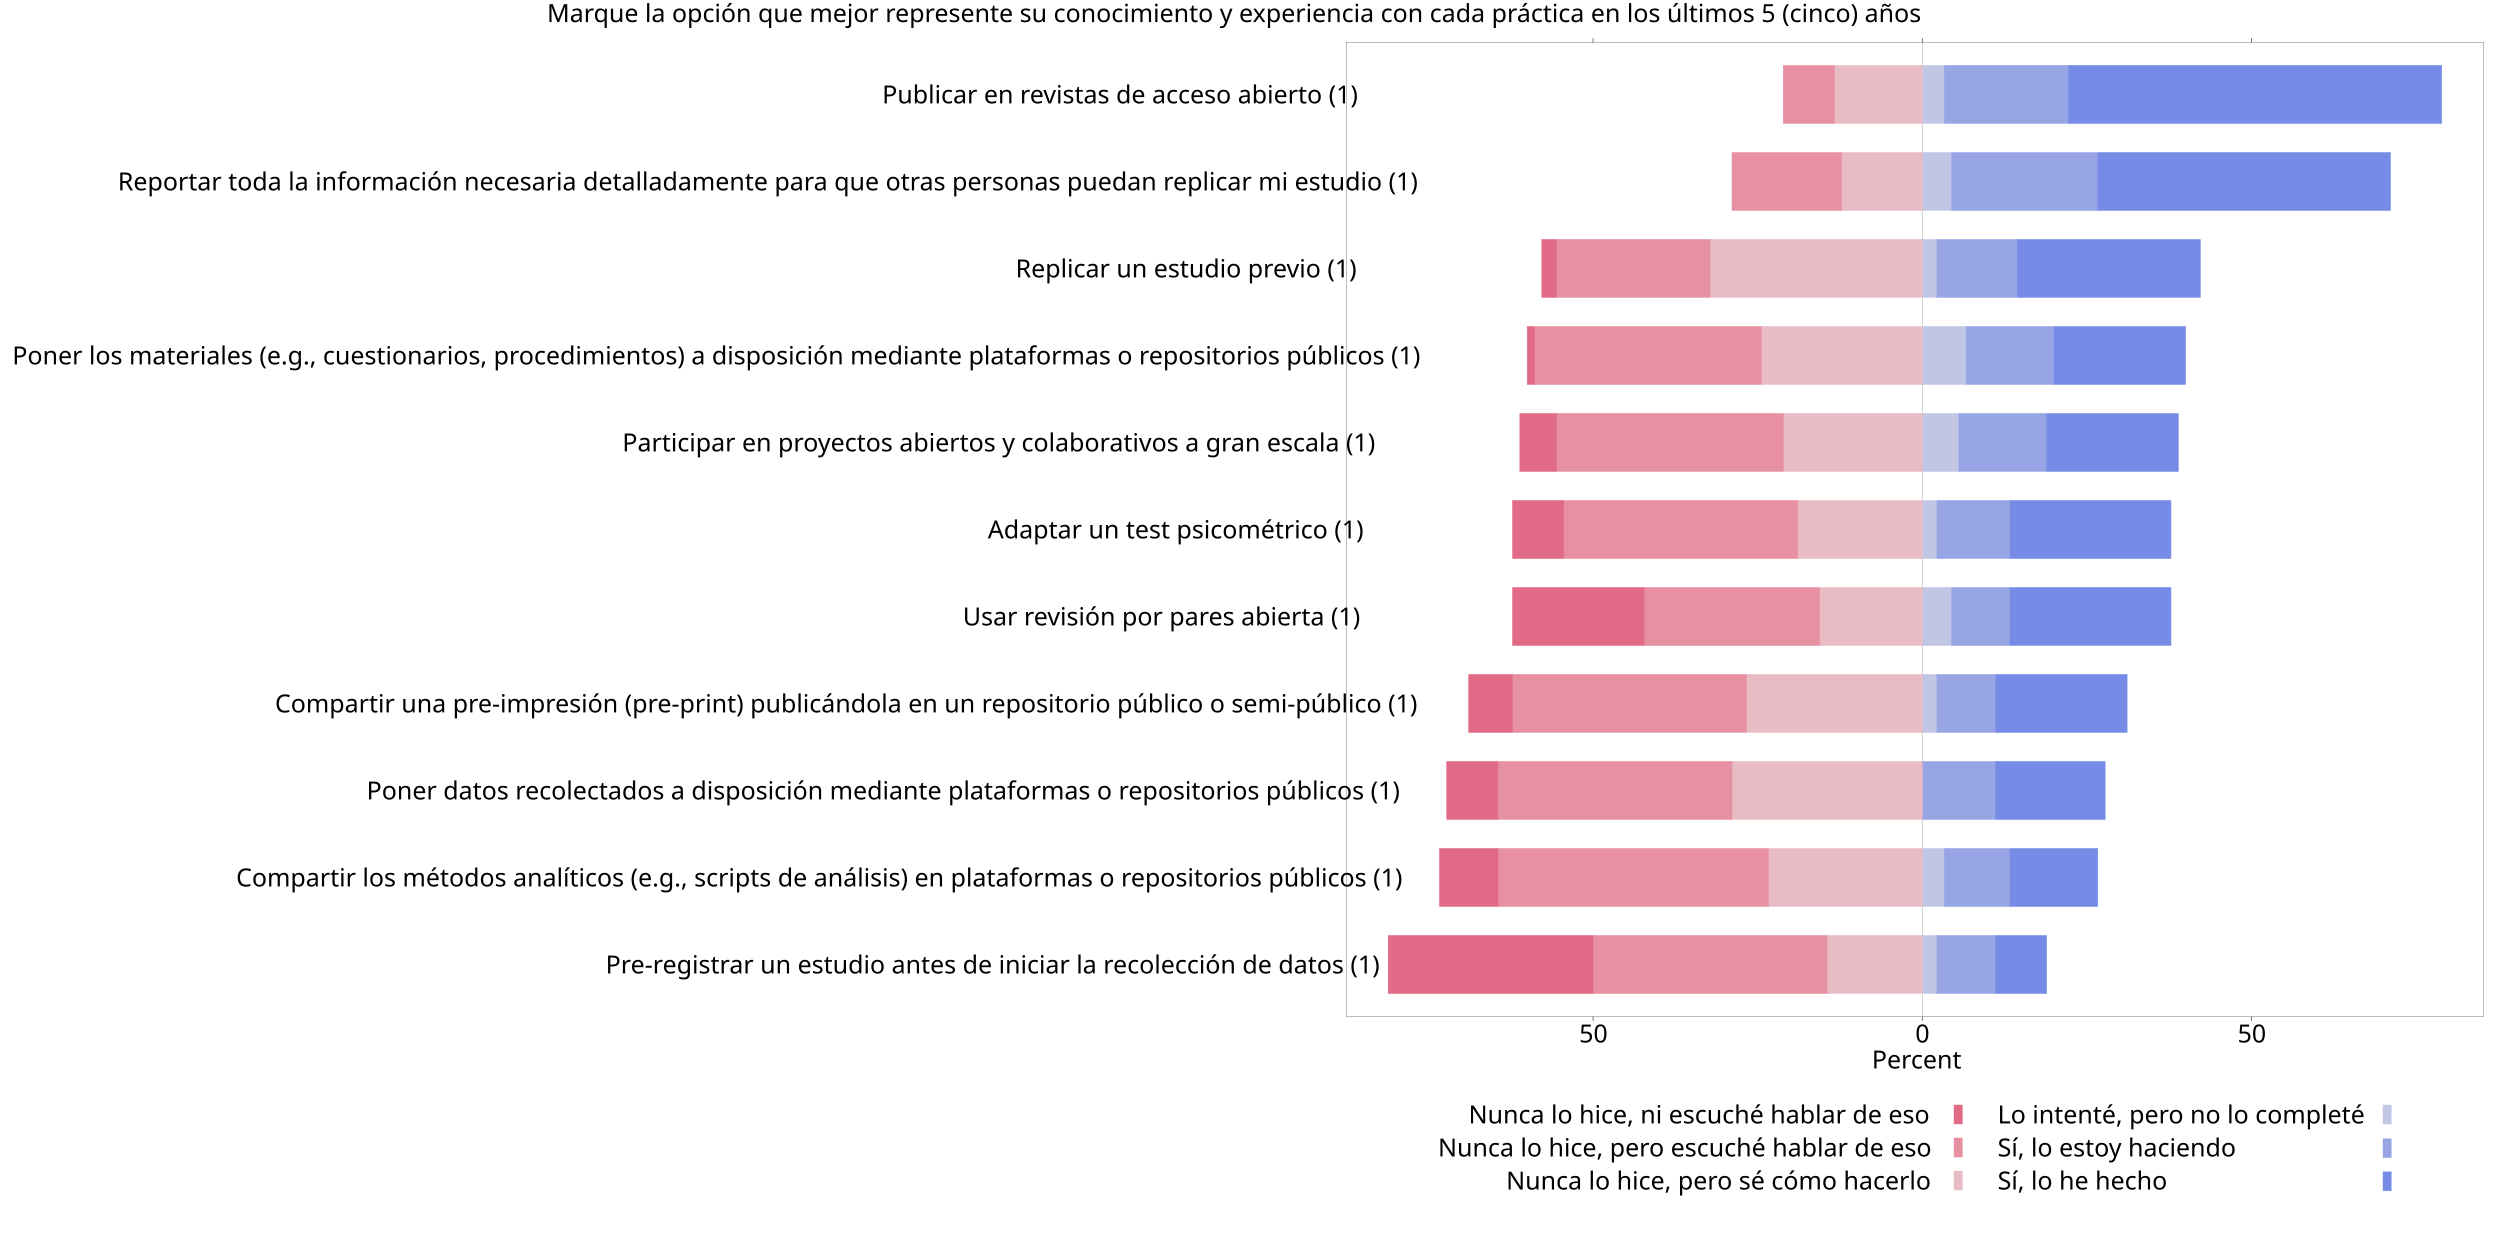
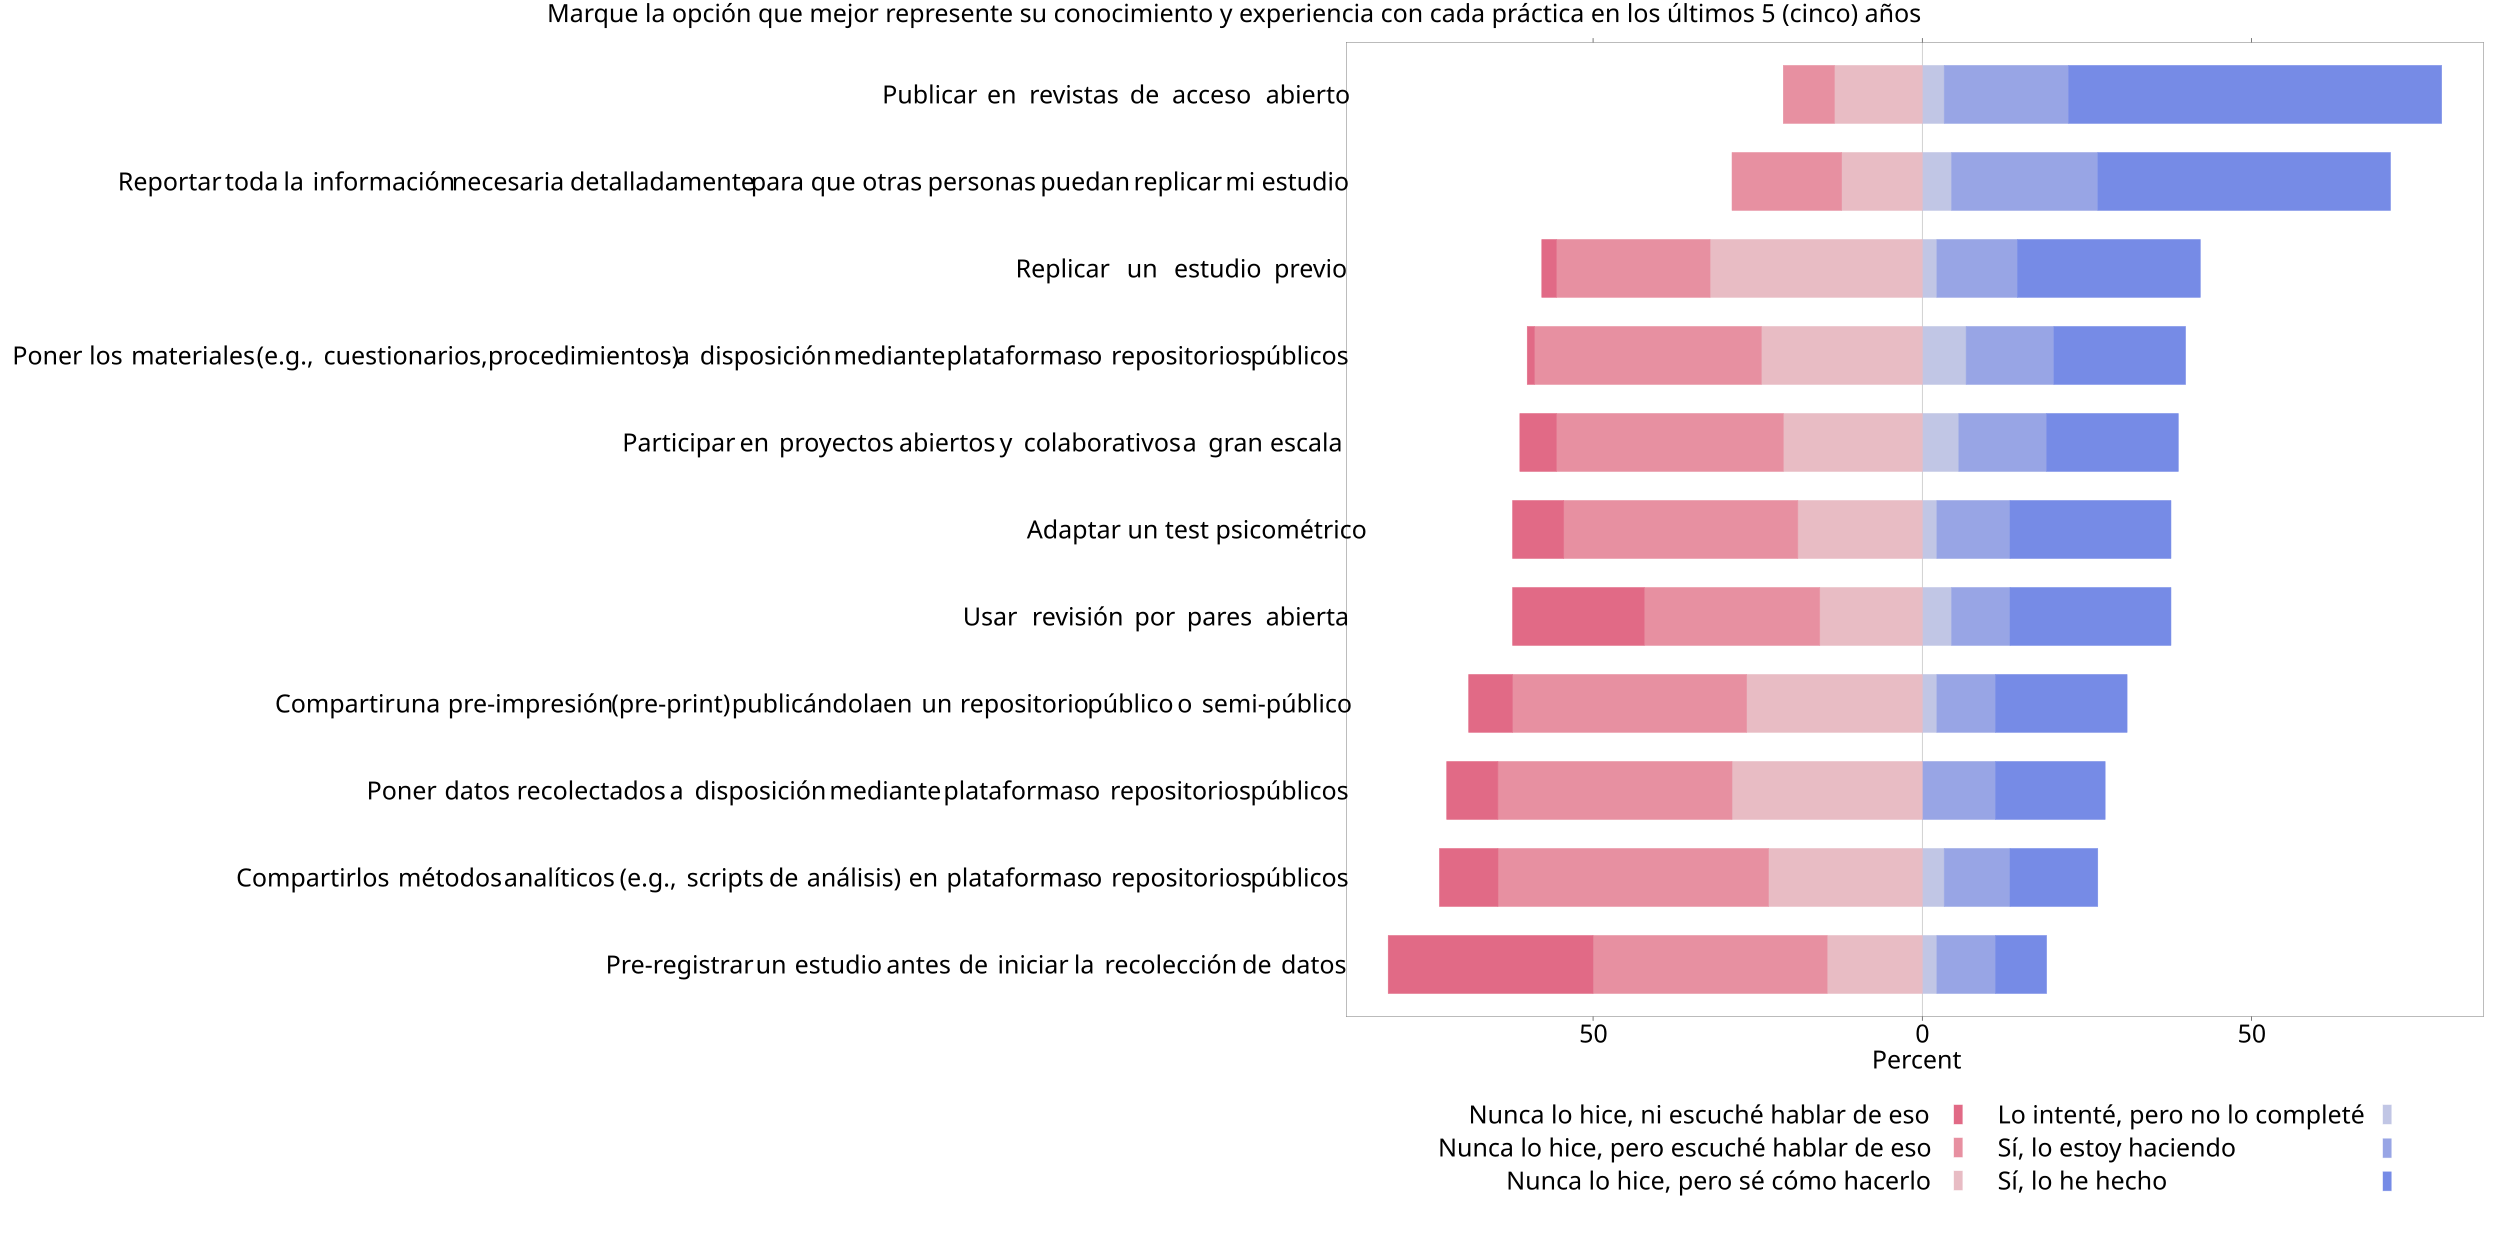
<svg xmlns="http://www.w3.org/2000/svg" xmlns:xlink="http://www.w3.org/1999/xlink" version="1.1" id="Capa_1" x="0px" y="0px" viewBox="0 0 3600 1800" style="enable-background:new 0 0 3600 1800;" xml:space="preserve">
  <style type="text/css">
	.st0{fill:#FFFFFF;}
	.st1{clip-path:url(#SVGID_2_);}
	.st2{fill:none;}
	.st3{font-family:'Arial-BoldMT';}
	.st4{font-size:36px;}
	.st5{font-family:'ArialMT';}
	.st6{clip-path:url(#SVGID_6_);}
	.st7{fill:none;stroke:#000000;stroke-width:0.75;stroke-linecap:round;stroke-linejoin:round;stroke-miterlimit:10;}
- 	.st8{fill:#E16A86;stroke:#FFFFFF;stroke-width:0.75;stroke-linecap:round;stroke-linejoin:round;stroke-miterlimit:10;}
- 	.st9{fill:#E790A1;stroke:#FFFFFF;stroke-width:0.75;stroke-linecap:round;stroke-linejoin:round;stroke-miterlimit:10;}
- 	.st10{fill:#E8BCC4;stroke:#FFFFFF;stroke-width:0.75;stroke-linecap:round;stroke-linejoin:round;stroke-miterlimit:10;}
- 	.st11{fill:#C1C6E5;stroke:#FFFFFF;stroke-width:0.75;stroke-linecap:round;stroke-linejoin:round;stroke-miterlimit:10;}
- 	.st12{fill:#98A5E5;stroke:#FFFFFF;stroke-width:0.75;stroke-linecap:round;stroke-linejoin:round;stroke-miterlimit:10;}
- 	.st13{fill:#768BE6;stroke:#FFFFFF;stroke-width:0.75;stroke-linecap:round;stroke-linejoin:round;stroke-miterlimit:10;}
- 	.st14{clip-path:url(#SVGID_8_);}
- 	.st15{fill:none;stroke:#A6A6A6;stroke-width:0.75;stroke-linecap:round;stroke-linejoin:round;stroke-miterlimit:10;}
- 	.st16{fill:#C1C6E5;stroke:#C1C6E5;stroke-width:0.75;stroke-linecap:round;stroke-linejoin:round;stroke-miterlimit:10;}
- 	.st17{fill:#98A5E5;stroke:#98A5E5;stroke-width:0.75;stroke-linecap:round;stroke-linejoin:round;stroke-miterlimit:10;}
- 	.st18{fill:#768BE6;stroke:#768BE6;stroke-width:0.75;stroke-linecap:round;stroke-linejoin:round;stroke-miterlimit:10;}
- 	.st19{fill:#E8BCC4;stroke:#E8BCC4;stroke-width:0.75;stroke-linecap:round;stroke-linejoin:round;stroke-miterlimit:10;}
- 	.st20{fill:#E790A1;stroke:#E790A1;stroke-width:0.75;stroke-linecap:round;stroke-linejoin:round;stroke-miterlimit:10;}
- 	.st21{fill:#E16A86;stroke:#E16A86;stroke-width:0.75;stroke-linecap:round;stroke-linejoin:round;stroke-miterlimit:10;}
+ 	.st8{enable-background:new    ;}
+ 	.st9{letter-spacing:6;}
+ 	.st10{letter-spacing:4;}
+ 	.st11{letter-spacing:5;}
+ 	.st12{letter-spacing:13;}
+ 	.st13{letter-spacing:18;}
+ 	.st14{letter-spacing:10;}
+ 	.st15{fill:#E16A86;stroke:#FFFFFF;stroke-width:0.75;stroke-linecap:round;stroke-linejoin:round;stroke-miterlimit:10;}
+ 	.st16{fill:#E790A1;stroke:#FFFFFF;stroke-width:0.75;stroke-linecap:round;stroke-linejoin:round;stroke-miterlimit:10;}
+ 	.st17{fill:#E8BCC4;stroke:#FFFFFF;stroke-width:0.75;stroke-linecap:round;stroke-linejoin:round;stroke-miterlimit:10;}
+ 	.st18{fill:#C1C6E5;stroke:#FFFFFF;stroke-width:0.75;stroke-linecap:round;stroke-linejoin:round;stroke-miterlimit:10;}
+ 	.st19{fill:#98A5E5;stroke:#FFFFFF;stroke-width:0.75;stroke-linecap:round;stroke-linejoin:round;stroke-miterlimit:10;}
+ 	.st20{fill:#768BE6;stroke:#FFFFFF;stroke-width:0.75;stroke-linecap:round;stroke-linejoin:round;stroke-miterlimit:10;}
+ 	.st21{clip-path:url(#SVGID_8_);}
+ 	.st22{fill:none;stroke:#A6A6A6;stroke-width:0.75;stroke-linecap:round;stroke-linejoin:round;stroke-miterlimit:10;}
+ 	.st23{fill:#C1C6E5;stroke:#C1C6E5;stroke-width:0.75;stroke-linecap:round;stroke-linejoin:round;stroke-miterlimit:10;}
+ 	.st24{fill:#98A5E5;stroke:#98A5E5;stroke-width:0.75;stroke-linecap:round;stroke-linejoin:round;stroke-miterlimit:10;}
+ 	.st25{fill:#768BE6;stroke:#768BE6;stroke-width:0.75;stroke-linecap:round;stroke-linejoin:round;stroke-miterlimit:10;}
+ 	.st26{fill:#E8BCC4;stroke:#E8BCC4;stroke-width:0.75;stroke-linecap:round;stroke-linejoin:round;stroke-miterlimit:10;}
+ 	.st27{fill:#E790A1;stroke:#E790A1;stroke-width:0.75;stroke-linecap:round;stroke-linejoin:round;stroke-miterlimit:10;}
+ 	.st28{fill:#E16A86;stroke:#E16A86;stroke-width:0.75;stroke-linecap:round;stroke-linejoin:round;stroke-miterlimit:10;}
	
- 		.st22{clip-path:url(#SVGID_8_);fill:none;stroke:#000000;stroke-width:0.75;stroke-linecap:round;stroke-linejoin:round;stroke-miterlimit:10;}
- 	.st23{clip-path:url(#SVGID_8_);fill:none;}
+ 		.st29{clip-path:url(#SVGID_8_);fill:none;stroke:#000000;stroke-width:0.75;stroke-linecap:round;stroke-linejoin:round;stroke-miterlimit:10;}
+ 	.st30{clip-path:url(#SVGID_8_);fill:none;}
</style>
  <rect class="st0" width="3600" height="1800" />
  <g>
    <defs>
      <rect id="SVGID_1_" width="3600" height="1800" />
    </defs>
    <clipPath id="SVGID_2_">
      <use xlink:href="#SVGID_1_" style="overflow:visible;" />
    </clipPath>
    <g class="st1">
      <rect class="st2" width="3600" height="1800" />
      <rect x="787.7" y="0.9" class="st2" width="2024.6" height="44.4" />
      <text transform="matrix(1 0 0 1 787.7109 31.7798)" class="st3 st4">Marque la opción que mejor represente su conocimiento y experiencia con cada práctica en los últimos 5 (cinco) años</text>
      <rect x="2695.5" y="1507.7" class="st2" width="124.1" height="42.6" />
      <text transform="matrix(1 0 0 1 2695.467 1538.61)" class="st5 st4">Percent</text>
    </g>
  </g>
  <g>
    <defs>
      <rect id="SVGID_3_" x="1938.3" y="60.8" width="1638.3" height="1403.3" />
    </defs>
    <clipPath id="SVGID_4_">
      <use xlink:href="#SVGID_3_" style="overflow:visible;" />
    </clipPath>
  </g>
  <g>
    <defs>
      <rect id="SVGID_5_" width="3600" height="1800" />
    </defs>
    <clipPath id="SVGID_6_">
      <use xlink:href="#SVGID_5_" style="overflow:visible;" />
    </clipPath>
    <g class="st6">
      <line class="st7" x1="2294" y1="60.8" x2="2294" y2="55.1" />
      <line class="st7" x1="2768" y1="60.8" x2="2768" y2="55.1" />
      <line class="st7" x1="3242.1" y1="60.8" x2="3242.1" y2="55.1" />
      <rect x="872.1" y="1370.9" class="st2" width="1060.6" height="42.6" />
-       <text transform="matrix(1 0 0 1 872.1289 1401.76)" class="st5 st4">Pre-registrar un estudio antes de iniciar la recolección de datos (1)</text>
+       <text transform="matrix(1 0 0 1 872.1289 1401.76)" class="st8">
+         <tspan x="0" y="0" class="st5 st4">Pre-registrar</tspan>
+         <tspan x="200" y="0" class="st5 st4 st9"> </tspan>
+         <tspan x="216" y="0" class="st5 st4">un</tspan>
+         <tspan x="256.1" y="0" class="st5 st4 st9"> </tspan>
+         <tspan x="272.1" y="0" class="st5 st4">estudio</tspan>
+         <tspan x="388.2" y="0" class="st5 st4 st9"> </tspan>
+         <tspan x="404.2" y="0" class="st5 st4">antes</tspan>
+         <tspan x="492.3" y="0" class="st5 st4 st9"> </tspan>
+         <tspan x="508.3" y="0" class="st5 st4">de</tspan>
+         <tspan x="548.3" y="0" class="st5 st4 st9"> </tspan>
+         <tspan x="564.3" y="0" class="st5 st4">iniciar</tspan>
+         <tspan x="658.3" y="0" class="st5 st4 st9"> </tspan>
+         <tspan x="674.3" y="0" class="st5 st4">la</tspan>
+         <tspan x="702.4" y="0" class="st5 st4 st9"> </tspan>
+         <tspan x="718.4" y="0" class="st5 st4">recolección</tspan>
+         <tspan x="900.5" y="0" class="st5 st4 st9"> </tspan>
+         <tspan x="916.5" y="0" class="st5 st4">de</tspan>
+         <tspan x="956.5" y="0" class="st5 st4 st9"> </tspan>
+         <tspan x="972.5" y="0" class="st5 st4">datos </tspan>
+       </text>
      <rect x="340" y="1245.6" class="st2" width="1592.7" height="42.6" />
-       <text transform="matrix(1 0 0 1 339.9863 1276.47)" class="st5 st4">Compartir los métodos analíticos (e.g., scripts de análisis) en plataformas o repositorios públicos (1)</text>
+       <text transform="matrix(1 0 0 1 339.9863 1276.47)" class="st8">
+         <tspan x="0" y="0" class="st5 st4">Compartir</tspan>
+         <tspan x="158" y="0" class="st5 st4 st10"> </tspan>
+         <tspan x="172.5" y="0" class="st5 st4">los</tspan>
+         <tspan x="218.6" y="0" class="st5 st4 st10"> </tspan>
+         <tspan x="233.1" y="0" class="st5 st4">métodos</tspan>
+         <tspan x="371.1" y="0" class="st5 st4 st10"> </tspan>
+         <tspan x="385.6" y="0" class="st5 st4">analíticos</tspan>
+         <tspan x="537.7" y="0" class="st5 st4 st10"> </tspan>
+         <tspan x="552.2" y="0" class="st5 st4">(e.g.,</tspan>
+         <tspan x="634.3" y="0" class="st5 st4 st10"> </tspan>
+         <tspan x="648.8" y="0" class="st5 st4">scripts</tspan>
+         <tspan x="752.8" y="0" class="st5 st4 st10"> </tspan>
+         <tspan x="767.3" y="0" class="st5 st4">de</tspan>
+         <tspan x="807.3" y="0" class="st5 st4 st10"> </tspan>
+         <tspan x="821.8" y="0" class="st5 st4">análisis)</tspan>
+         <tspan x="953.9" y="0" class="st5 st4 st10"> </tspan>
+         <tspan x="968.4" y="0" class="st5 st4">en</tspan>
+         <tspan x="1008.4" y="0" class="st5 st4 st10"> </tspan>
+         <tspan x="1022.9" y="0" class="st5 st4">plataformas</tspan>
+         <tspan x="1211" y="0" class="st5 st4 st10"> </tspan>
+         <tspan x="1225.5" y="0" class="st5 st4">o</tspan>
+         <tspan x="1245.6" y="0" class="st5 st4 st10"> </tspan>
+         <tspan x="1260.1" y="0" class="st5 st4">repositorios</tspan>
+         <tspan x="1446.1" y="0" class="st5 st4 st10"> </tspan>
+         <tspan x="1460.6" y="0" class="st5 st4">públicos</tspan>
+       </text>
      <rect x="527.9" y="1120.3" class="st2" width="1404.8" height="42.6" />
-       <text transform="matrix(1 0 0 1 527.9141 1151.18)" class="st5 st4">Poner datos recolectados a disposición mediante plataformas o repositorios públicos (1)</text>
+       <text transform="matrix(1 0 0 1 527.9141 1151.18)" class="st8">
+         <tspan x="0" y="0" class="st5 st4">Poner</tspan>
+         <tspan x="96.1" y="0" class="st5 st4 st9"> </tspan>
+         <tspan x="112.1" y="0" class="st5 st4">datos</tspan>
+         <tspan x="200.1" y="0" class="st5 st4 st9"> </tspan>
+         <tspan x="216.1" y="0" class="st5 st4">recolectados</tspan>
+         <tspan x="420.3" y="0" class="st5 st4 st9"> </tspan>
+         <tspan x="436.3" y="0" class="st5 st4">a</tspan>
+         <tspan x="456.3" y="0" class="st5 st4 st9"> </tspan>
+         <tspan x="472.3" y="0" class="st5 st4">disposición</tspan>
+         <tspan x="650.4" y="0" class="st5 st4 st9"> </tspan>
+         <tspan x="666.4" y="0" class="st5 st4">mediante</tspan>
+         <tspan x="814.5" y="0" class="st5 st4 st9"> </tspan>
+         <tspan x="830.5" y="0" class="st5 st4">plataformas</tspan>
+         <tspan x="1018.6" y="0" class="st5 st4 st9"> </tspan>
+         <tspan x="1034.6" y="0" class="st5 st4">o</tspan>
+         <tspan x="1054.6" y="0" class="st5 st4 st9"> </tspan>
+         <tspan x="1070.6" y="0" class="st5 st4">repositorios</tspan>
+         <tspan x="1256.7" y="0" class="st5 st4 st9"> </tspan>
+         <tspan x="1272.7" y="0" class="st5 st4">públicos</tspan>
+       </text>
      <rect x="395.9" y="995" class="st2" width="1536.8" height="42.6" />
-       <text transform="matrix(1 0 0 1 395.9375 1025.89)" class="st5 st4">Compartir una pre-impresión (pre-print) publicándola en un repositorio público o semi-público (1)</text>
+       <text transform="matrix(1 0 0 1 395.9375 1025.89)" class="st8">
+         <tspan x="0" y="0" class="st5 st4">Compartir</tspan>
+         <tspan x="158" y="0" class="st5 st4 st11"> </tspan>
+         <tspan x="173.4" y="0" class="st5 st4">una</tspan>
+         <tspan x="233.5" y="0" class="st5 st4 st11"> </tspan>
+         <tspan x="248.9" y="0" class="st5 st4">pre-impresión</tspan>
+         <tspan x="469" y="0" class="st5 st4 st11"> </tspan>
+         <tspan x="484.4" y="0" class="st5 st4">(pre-print)</tspan>
+         <tspan x="642.4" y="0" class="st5 st4 st11"> </tspan>
+         <tspan x="657.8" y="0" class="st5 st4">publicándola</tspan>
+         <tspan x="860" y="0" class="st5 st4 st11"> </tspan>
+         <tspan x="875.4" y="0" class="st5 st4">en</tspan>
+         <tspan x="915.4" y="0" class="st5 st4 st11"> </tspan>
+         <tspan x="930.9" y="0" class="st5 st4">un</tspan>
+         <tspan x="970.9" y="0" class="st5 st4 st11"> </tspan>
+         <tspan x="986.3" y="0" class="st5 st4">repositorio</tspan>
+         <tspan x="1154.4" y="0" class="st5 st4 st11"> </tspan>
+         <tspan x="1169.8" y="0" class="st5 st4">público</tspan>
+         <tspan x="1283.9" y="0" class="st5 st4 st11"> </tspan>
+         <tspan x="1299.3" y="0" class="st5 st4">o</tspan>
+         <tspan x="1319.3" y="0" class="st5 st4 st11"> </tspan>
+         <tspan x="1334.7" y="0" class="st5 st4">semi-público</tspan>
+       </text>
      <rect x="1386.4" y="869.7" class="st2" width="546.2" height="42.6" />
-       <text transform="matrix(1 0 0 1 1386.447 900.5898)" class="st5 st4">Usar revisión por pares abierta (1)</text>
-       <text transform="matrix(1 0 0 1 1422.447 775.3)" class="st5 st4">Adaptar un test psicométrico (1)</text>
+       <text transform="matrix(1 0 0 1 1386.447 900.5898)" class="st8">
+         <tspan x="0" y="0" class="st5 st4">Usar</tspan>
+         <tspan x="76" y="0" class="st5 st4 st12"> </tspan>
+         <tspan x="99.5" y="0" class="st5 st4">revisión</tspan>
+         <tspan x="223.6" y="0" class="st5 st4 st12"> </tspan>
+         <tspan x="247.1" y="0" class="st5 st4">por</tspan>
+         <tspan x="299.1" y="0" class="st5 st4 st12"> </tspan>
+         <tspan x="322.6" y="0" class="st5 st4">pares</tspan>
+         <tspan x="412.7" y="0" class="st5 st4 st12"> </tspan>
+         <tspan x="436.2" y="0" class="st5 st4">abierta </tspan>
+       </text>
+       <text transform="matrix(1 0 0 1 1422.447 775.3)" class="st5 st4">      Adaptar un test psicométrico</text>
      <rect x="896.2" y="619.1" class="st2" width="1036.6" height="42.6" />
-       <text transform="matrix(1 0 0 1 896.1582 650.0098)" class="st5 st4">Participar en proyectos abiertos y colaborativos a gran escala (1)</text>
+       <text transform="matrix(1 0 0 1 896.1582 650.0098)" class="st8">
+         <tspan x="0" y="0" class="st5 st4">Participar</tspan>
+         <tspan x="152.1" y="0" class="st5 st4 st9"> </tspan>
+         <tspan x="168.8" y="0" class="st5 st4">en</tspan>
+         <tspan x="208.9" y="0" class="st5 st4 st9"> </tspan>
+         <tspan x="225.6" y="0" class="st5 st4">proyectos</tspan>
+         <tspan x="381.7" y="0" class="st5 st4 st9"> </tspan>
+         <tspan x="398.4" y="0" class="st5 st4">abiertos</tspan>
+         <tspan x="526.5" y="0" class="st5 st4 st9"> </tspan>
+         <tspan x="543.3" y="0" class="st5 st4">y</tspan>
+         <tspan x="561.3" y="0" class="st5 st4 st9"> </tspan>
+         <tspan x="578" y="0" class="st5 st4">colaborativos</tspan>
+         <tspan x="790.1" y="0" class="st5 st4 st9"> </tspan>
+         <tspan x="806.9" y="0" class="st5 st4">a</tspan>
+         <tspan x="826.9" y="0" class="st5 st4 st9"> </tspan>
+         <tspan x="843.7" y="0" class="st5 st4">gran</tspan>
+         <tspan x="915.7" y="0" class="st5 st4 st9"> </tspan>
+         <tspan x="932.5" y="0" class="st5 st4">escala </tspan>
+       </text>
      <rect x="17.7" y="493.8" class="st2" width="1915" height="42.6" />
-       <text transform="matrix(1 0 0 1 17.7441 524.7197)" class="st5 st4">Poner los materiales (e.g., cuestionarios, procedimientos) a disposición mediante plataformas o repositorios públicos (1)</text>
+       <text transform="matrix(1 0 0 1 17.7441 524.7197)" class="st8">
+         <tspan x="0" y="0" class="st5 st4">Poner</tspan>
+         <tspan x="96.1" y="0" class="st5 st4 st10"> </tspan>
+         <tspan x="110.6" y="0" class="st5 st4">los</tspan>
+         <tspan x="156.6" y="0" class="st5 st4 st10"> </tspan>
+         <tspan x="171.1" y="0" class="st5 st4">materiales</tspan>
+         <tspan x="337.2" y="0" class="st5 st4 st10"> </tspan>
+         <tspan x="351.7" y="0" class="st5 st4">(e.g.,</tspan>
+         <tspan x="433.7" y="0" class="st5 st4 st10"> </tspan>
+         <tspan x="448.2" y="0" class="st5 st4">cuestionarios,</tspan>
+         <tspan x="670.3" y="0" class="st5 st4 st10"> </tspan>
+         <tspan x="684.8" y="0" class="st5 st4">procedimientos)</tspan>
+         <tspan x="941" y="0" class="st5 st4 st10"> </tspan>
+         <tspan x="955.5" y="0" class="st5 st4">a</tspan>
+         <tspan x="975.5" y="0" class="st5 st4 st10"> </tspan>
+         <tspan x="990" y="0" class="st5 st4">disposición</tspan>
+         <tspan x="1168.1" y="0" class="st5 st4 st10"> </tspan>
+         <tspan x="1182.6" y="0" class="st5 st4">mediante</tspan>
+         <tspan x="1330.7" y="0" class="st5 st4 st10"> </tspan>
+         <tspan x="1345.2" y="0" class="st5 st4">plataformas</tspan>
+         <tspan x="1533.3" y="0" class="st5 st4 st10"> </tspan>
+         <tspan x="1547.8" y="0" class="st5 st4">o</tspan>
+         <tspan x="1567.8" y="0" class="st5 st4 st10"> </tspan>
+         <tspan x="1582.3" y="0" class="st5 st4">repositorios</tspan>
+         <tspan x="1768.4" y="0" class="st5 st4 st10"> </tspan>
+         <tspan x="1782.9" y="0" class="st5 st4">públicos</tspan>
+       </text>
      <rect x="1462.4" y="368.5" class="st2" width="470.3" height="42.6" />
-       <text transform="matrix(1 0 0 1 1462.438 399.4302)" class="st5 st4">Replicar un estudio previo (1)</text>
+       <text transform="matrix(1 0 0 1 1462.438 399.4302)" class="st8">
+         <tspan x="0" y="0" class="st5 st4">Replicar</tspan>
+         <tspan x="132" y="0" class="st5 st4 st13"> </tspan>
+         <tspan x="160.1" y="0" class="st5 st4">un</tspan>
+         <tspan x="200.1" y="0" class="st5 st4 st13"> </tspan>
+         <tspan x="228.1" y="0" class="st5 st4">estudio</tspan>
+         <tspan x="344.2" y="0" class="st5 st4 st13"> </tspan>
+         <tspan x="372.2" y="0" class="st5 st4">previo</tspan>
+       </text>
      <rect x="169.7" y="243.2" class="st2" width="1763.1" height="42.6" />
-       <text transform="matrix(1 0 0 1 169.6543 274.1401)" class="st5 st4">Reportar toda la información necesaria detalladamente para que otras personas puedan replicar mi estudio (1)</text>
+       <text transform="matrix(1 0 0 1 169.6543 274.1401)" class="st8">
+         <tspan x="0" y="0" class="st5 st4">Reportar</tspan>
+         <tspan x="140.1" y="0" class="st5 st4 st10"> </tspan>
+         <tspan x="154.2" y="0" class="st5 st4">toda</tspan>
+         <tspan x="224.3" y="0" class="st5 st4 st10"> </tspan>
+         <tspan x="238.5" y="0" class="st5 st4">la</tspan>
+         <tspan x="266.5" y="0" class="st5 st4 st10"> </tspan>
+         <tspan x="280.6" y="0" class="st5 st4">información</tspan>
+         <tspan x="466.7" y="0" class="st5 st4 st10"> </tspan>
+         <tspan x="480.9" y="0" class="st5 st4">necesaria</tspan>
+         <tspan x="637" y="0" class="st5 st4 st10"> </tspan>
+         <tspan x="651.1" y="0" class="st5 st4">detalladamente</tspan>
+         <tspan x="897.3" y="0" class="st5 st4 st10"> </tspan>
+         <tspan x="911.5" y="0" class="st5 st4">para</tspan>
+         <tspan x="983.5" y="0" class="st5 st4 st10"> </tspan>
+         <tspan x="997.7" y="0" class="st5 st4">que</tspan>
+         <tspan x="1057.8" y="0" class="st5 st4 st10"> </tspan>
+         <tspan x="1071.9" y="0" class="st5 st4">otras</tspan>
+         <tspan x="1151.9" y="0" class="st5 st4 st10"> </tspan>
+         <tspan x="1166.1" y="0" class="st5 st4">personas</tspan>
+         <tspan x="1314.2" y="0" class="st5 st4 st10"> </tspan>
+         <tspan x="1328.4" y="0" class="st5 st4">puedan</tspan>
+         <tspan x="1448.5" y="0" class="st5 st4 st10"> </tspan>
+         <tspan x="1462.7" y="0" class="st5 st4">replicar</tspan>
+         <tspan x="1580.7" y="0" class="st5 st4 st10"> </tspan>
+         <tspan x="1594.9" y="0" class="st5 st4">mi</tspan>
+         <tspan x="1632.8" y="0" class="st5 st4 st10"> </tspan>
+         <tspan x="1647" y="0" class="st5 st4">estudio</tspan>
+       </text>
      <rect x="1270.3" y="118" class="st2" width="662.3" height="42.6" />
-       <text transform="matrix(1 0 0 1 1270.344 148.8501)" class="st5 st4">Publicar en revistas de acceso abierto (1)</text>
+       <text transform="matrix(1 0 0 1 1270.344 148.8501)" class="st8">
+         <tspan x="0" y="0" class="st5 st4">Publicar</tspan>
+         <tspan x="130.1" y="0" class="st5 st4 st14"> </tspan>
+         <tspan x="150.9" y="0" class="st5 st4">en</tspan>
+         <tspan x="190.9" y="0" class="st5 st4 st14"> </tspan>
+         <tspan x="211.7" y="0" class="st5 st4">revistas</tspan>
+         <tspan x="335.7" y="0" class="st5 st4 st14"> </tspan>
+         <tspan x="356.6" y="0" class="st5 st4">de</tspan>
+         <tspan x="396.6" y="0" class="st5 st4 st14"> </tspan>
+         <tspan x="417.4" y="0" class="st5 st4">acceso</tspan>
+         <tspan x="531.5" y="0" class="st5 st4 st14"> </tspan>
+         <tspan x="552.3" y="0" class="st5 st4">abierto</tspan>
+       </text>
      <line class="st7" x1="2294" y1="1464.1" x2="2294" y2="1469.7" />
      <line class="st7" x1="2768" y1="1464.1" x2="2768" y2="1469.7" />
      <line class="st7" x1="3242.1" y1="1464.1" x2="3242.1" y2="1469.7" />
      <rect x="2274" y="1470.3" class="st2" width="40" height="42.6" />
      <text transform="matrix(1 0 0 1 2273.959 1501.16)" class="st5 st4">50</text>
      <text transform="matrix(1 0 0 1 2758.019 1501.16)" class="st5 st4">0</text>
      <rect x="3222.1" y="1470.3" class="st2" width="40" height="42.6" />
      <text transform="matrix(1 0 0 1 3222.068 1501.16)" class="st5 st4">50</text>
    </g>
  </g>
  <g>
    <rect x="2114.8" y="1586.8" class="st2" width="638.4" height="42.6" />
    <text transform="matrix(1 0 0 1 2114.78 1617.721)" class="st5 st4">Nunca lo hice, ni escuché hablar de eso</text>
-     <rect x="2813.2" y="1590.5" class="st8" width="13.4" height="28.7" />
+     <rect x="2813.2" y="1590.5" class="st15" width="13.4" height="28.7" />
    <rect x="2070.7" y="1634.4" class="st2" width="682.5" height="42.6" />
    <text transform="matrix(1 0 0 1 2070.74 1665.304)" class="st5 st4">Nunca lo hice, pero escuché hablar de eso</text>
-     <rect x="2813.2" y="1638.1" class="st9" width="13.4" height="28.7" />
+     <rect x="2813.2" y="1638.1" class="st16" width="13.4" height="28.7" />
    <rect x="2168.9" y="1682" class="st2" width="584.3" height="42.6" />
    <text transform="matrix(1 0 0 1 2168.87 1712.887)" class="st5 st4">Nunca lo hice, pero sé cómo hacerlo</text>
-     <rect x="2813.2" y="1685.7" class="st10" width="13.4" height="28.7" />
+     <rect x="2813.2" y="1685.7" class="st17" width="13.4" height="28.7" />
    <rect x="2876.6" y="1586.8" class="st2" width="494.4" height="42.6" />
    <text transform="matrix(1 0 0 1 2876.56 1617.721)" class="st5 st4">Lo intenté, pero no lo completé</text>
-     <rect x="3430.9" y="1590.5" class="st11" width="13.4" height="28.7" />
+     <rect x="3430.9" y="1590.5" class="st18" width="13.4" height="28.7" />
    <rect x="2876.6" y="1634.4" class="st2" width="334.2" height="42.6" />
    <text transform="matrix(1 0 0 1 2876.56 1665.304)" class="st5 st4">Sí, lo estoy haciendo</text>
-     <rect x="3430.9" y="1638.9" class="st12" width="13.4" height="28.7" />
+     <rect x="3430.9" y="1638.9" class="st19" width="13.4" height="28.7" />
    <rect x="2876.6" y="1682" class="st2" width="240.2" height="42.6" />
    <text transform="matrix(1 0 0 1 2876.56 1712.887)" class="st5 st4">Sí, lo he hecho</text>
-     <rect x="3430.9" y="1686.5" class="st13" width="13.4" height="28.7" />
+     <rect x="3430.9" y="1686.5" class="st20" width="13.4" height="28.7" />
  </g>
  <g>
    <defs>
      <rect id="SVGID_7_" x="1938.3" y="60.8" width="1638.3" height="1403.3" />
    </defs>
    <clipPath id="SVGID_8_">
      <use xlink:href="#SVGID_7_" style="overflow:visible;" />
    </clipPath>
-     <g class="st14">
-       <line class="st15" x1="2768" y1="1464.1" x2="2768" y2="60.8" />
-       <rect x="2768" y="1347.1" class="st16" width="21.1" height="83.5" />
-       <rect x="2789.1" y="1347.1" class="st17" width="84.3" height="83.5" />
-       <rect x="2873.4" y="1347.1" class="st18" width="73.7" height="83.5" />
-       <rect x="2631.1" y="1347.1" class="st19" width="136.9" height="83.5" />
-       <rect x="2294" y="1347.1" class="st20" width="337.1" height="83.5" />
-       <rect x="1999" y="1347.1" class="st21" width="295" height="83.5" />
-       <rect x="2768" y="1221.8" class="st16" width="31.6" height="83.5" />
-       <rect x="2799.6" y="1221.8" class="st17" width="94.8" height="83.5" />
-       <rect x="2894.4" y="1221.8" class="st18" width="126.4" height="83.5" />
-       <rect x="2546.8" y="1221.8" class="st19" width="221.2" height="83.5" />
-       <rect x="2157" y="1221.8" class="st20" width="389.8" height="83.5" />
-       <rect x="2072.8" y="1221.8" class="st21" width="84.3" height="83.5" />
-       <rect x="2768" y="1096.5" class="st17" width="105.3" height="83.5" />
-       <rect x="2873.4" y="1096.5" class="st18" width="158" height="83.5" />
-       <rect x="2494.1" y="1096.5" class="st19" width="273.9" height="83.5" />
-       <rect x="2157" y="1096.5" class="st20" width="337.1" height="83.5" />
-       <rect x="2083.3" y="1096.5" class="st21" width="73.7" height="83.5" />
-       <rect x="2768" y="971.2" class="st16" width="21.1" height="83.5" />
-       <rect x="2789.1" y="971.2" class="st17" width="84.3" height="83.5" />
-       <rect x="2873.4" y="971.2" class="st18" width="189.6" height="83.5" />
-       <rect x="2515.2" y="971.2" class="st19" width="252.8" height="83.5" />
-       <rect x="2178.1" y="971.2" class="st20" width="337.1" height="83.5" />
-       <rect x="2114.9" y="971.2" class="st21" width="63.2" height="83.5" />
-       <rect x="2768" y="845.9" class="st16" width="42.1" height="83.5" />
-       <rect x="2810.2" y="845.9" class="st17" width="84.3" height="83.5" />
-       <rect x="2894.4" y="845.9" class="st18" width="231.8" height="83.5" />
-       <rect x="2620.6" y="845.9" class="st19" width="147.5" height="83.5" />
-       <rect x="2367.7" y="845.9" class="st20" width="252.8" height="83.5" />
-       <rect x="2178.1" y="845.9" class="st21" width="189.6" height="83.5" />
-       <rect x="2768" y="720.7" class="st16" width="21.1" height="83.5" />
-       <rect x="2789.1" y="720.7" class="st17" width="105.3" height="83.5" />
-       <rect x="2894.4" y="720.7" class="st18" width="231.8" height="83.5" />
-       <rect x="2588.9" y="720.7" class="st19" width="179.1" height="83.5" />
-       <rect x="2251.8" y="720.7" class="st20" width="337.1" height="83.5" />
-       <rect x="2178.1" y="720.7" class="st21" width="73.7" height="83.5" />
-       <rect x="2768" y="595.4" class="st16" width="52.7" height="83.5" />
-       <rect x="2820.7" y="595.4" class="st17" width="126.4" height="83.5" />
-       <rect x="2947.1" y="595.4" class="st18" width="189.6" height="83.5" />
-       <rect x="2567.9" y="595.4" class="st19" width="200.2" height="83.5" />
-       <rect x="2241.3" y="595.4" class="st20" width="326.6" height="83.5" />
-       <rect x="2188.6" y="595.4" class="st21" width="52.7" height="83.5" />
-       <rect x="2768" y="470.1" class="st16" width="63.2" height="83.5" />
-       <rect x="2831.2" y="470.1" class="st17" width="126.4" height="83.5" />
-       <rect x="2957.6" y="470.1" class="st18" width="189.6" height="83.5" />
-       <rect x="2536.3" y="470.1" class="st19" width="231.8" height="83.5" />
-       <rect x="2209.7" y="470.1" class="st20" width="326.6" height="83.5" />
-       <rect x="2199.2" y="470.1" class="st21" width="10.5" height="83.5" />
-       <rect x="2768" y="344.8" class="st16" width="21.1" height="83.5" />
-       <rect x="2789.1" y="344.8" class="st17" width="115.9" height="83.5" />
-       <rect x="2905" y="344.8" class="st18" width="263.4" height="83.5" />
-       <rect x="2462.5" y="344.8" class="st19" width="305.5" height="83.5" />
-       <rect x="2241.3" y="344.8" class="st20" width="221.2" height="83.5" />
-       <rect x="2220.2" y="344.8" class="st21" width="21.1" height="83.5" />
-       <rect x="2768" y="219.5" class="st16" width="42.1" height="83.5" />
-       <rect x="2810.2" y="219.5" class="st17" width="210.7" height="83.5" />
-       <rect x="3020.9" y="219.5" class="st18" width="421.4" height="83.5" />
-       <rect x="2652.1" y="219.5" class="st19" width="115.9" height="83.5" />
-       <rect x="2494.1" y="219.5" class="st20" width="158" height="83.5" />
-       <rect x="2768" y="94.2" class="st16" width="31.6" height="83.5" />
-       <rect x="2799.6" y="94.2" class="st17" width="179.1" height="83.5" />
-       <rect x="2978.7" y="94.2" class="st18" width="537.3" height="83.5" />
-       <rect x="2641.6" y="94.2" class="st19" width="126.4" height="83.5" />
-       <rect x="2567.9" y="94.2" class="st20" width="73.7" height="83.5" />
+     <g class="st21">
+       <line class="st22" x1="2768" y1="1464.1" x2="2768" y2="60.8" />
+       <rect x="2768" y="1347.1" class="st23" width="21.1" height="83.5" />
+       <rect x="2789.1" y="1347.1" class="st24" width="84.3" height="83.5" />
+       <rect x="2873.4" y="1347.1" class="st25" width="73.7" height="83.5" />
+       <rect x="2631.1" y="1347.1" class="st26" width="136.9" height="83.5" />
+       <rect x="2294" y="1347.1" class="st27" width="337.1" height="83.5" />
+       <rect x="1999" y="1347.1" class="st28" width="295" height="83.5" />
+       <rect x="2768" y="1221.8" class="st23" width="31.6" height="83.5" />
+       <rect x="2799.6" y="1221.8" class="st24" width="94.8" height="83.5" />
+       <rect x="2894.4" y="1221.8" class="st25" width="126.4" height="83.5" />
+       <rect x="2546.8" y="1221.8" class="st26" width="221.2" height="83.5" />
+       <rect x="2157" y="1221.8" class="st27" width="389.8" height="83.5" />
+       <rect x="2072.8" y="1221.8" class="st28" width="84.3" height="83.5" />
+       <rect x="2768" y="1096.5" class="st24" width="105.3" height="83.5" />
+       <rect x="2873.4" y="1096.5" class="st25" width="158" height="83.5" />
+       <rect x="2494.1" y="1096.5" class="st26" width="273.9" height="83.5" />
+       <rect x="2157" y="1096.5" class="st27" width="337.1" height="83.5" />
+       <rect x="2083.3" y="1096.5" class="st28" width="73.7" height="83.5" />
+       <rect x="2768" y="971.2" class="st23" width="21.1" height="83.5" />
+       <rect x="2789.1" y="971.2" class="st24" width="84.3" height="83.5" />
+       <rect x="2873.4" y="971.2" class="st25" width="189.6" height="83.5" />
+       <rect x="2515.2" y="971.2" class="st26" width="252.8" height="83.5" />
+       <rect x="2178.1" y="971.2" class="st27" width="337.1" height="83.5" />
+       <rect x="2114.9" y="971.2" class="st28" width="63.2" height="83.5" />
+       <rect x="2768" y="845.9" class="st23" width="42.1" height="83.5" />
+       <rect x="2810.2" y="845.9" class="st24" width="84.3" height="83.5" />
+       <rect x="2894.4" y="845.9" class="st25" width="231.8" height="83.5" />
+       <rect x="2620.6" y="845.9" class="st26" width="147.5" height="83.5" />
+       <rect x="2367.7" y="845.9" class="st27" width="252.8" height="83.5" />
+       <rect x="2178.1" y="845.9" class="st28" width="189.6" height="83.5" />
+       <rect x="2768" y="720.7" class="st23" width="21.1" height="83.5" />
+       <rect x="2789.1" y="720.7" class="st24" width="105.3" height="83.5" />
+       <rect x="2894.4" y="720.7" class="st25" width="231.8" height="83.5" />
+       <rect x="2588.9" y="720.7" class="st26" width="179.1" height="83.5" />
+       <rect x="2251.8" y="720.7" class="st27" width="337.1" height="83.5" />
+       <rect x="2178.1" y="720.7" class="st28" width="73.7" height="83.5" />
+       <rect x="2768" y="595.4" class="st23" width="52.7" height="83.5" />
+       <rect x="2820.7" y="595.4" class="st24" width="126.4" height="83.5" />
+       <rect x="2947.1" y="595.4" class="st25" width="189.6" height="83.5" />
+       <rect x="2567.9" y="595.4" class="st26" width="200.2" height="83.5" />
+       <rect x="2241.3" y="595.4" class="st27" width="326.6" height="83.5" />
+       <rect x="2188.6" y="595.4" class="st28" width="52.7" height="83.5" />
+       <rect x="2768" y="470.1" class="st23" width="63.2" height="83.5" />
+       <rect x="2831.2" y="470.1" class="st24" width="126.4" height="83.5" />
+       <rect x="2957.6" y="470.1" class="st25" width="189.6" height="83.5" />
+       <rect x="2536.3" y="470.1" class="st26" width="231.8" height="83.5" />
+       <rect x="2209.7" y="470.1" class="st27" width="326.6" height="83.5" />
+       <rect x="2199.2" y="470.1" class="st28" width="10.5" height="83.5" />
+       <rect x="2768" y="344.8" class="st23" width="21.1" height="83.5" />
+       <rect x="2789.1" y="344.8" class="st24" width="115.9" height="83.5" />
+       <rect x="2905" y="344.8" class="st25" width="263.4" height="83.5" />
+       <rect x="2462.5" y="344.8" class="st26" width="305.5" height="83.5" />
+       <rect x="2241.3" y="344.8" class="st27" width="221.2" height="83.5" />
+       <rect x="2220.2" y="344.8" class="st28" width="21.1" height="83.5" />
+       <rect x="2768" y="219.5" class="st23" width="42.1" height="83.5" />
+       <rect x="2810.2" y="219.5" class="st24" width="210.7" height="83.5" />
+       <rect x="3020.9" y="219.5" class="st25" width="421.4" height="83.5" />
+       <rect x="2652.1" y="219.5" class="st26" width="115.9" height="83.5" />
+       <rect x="2494.1" y="219.5" class="st27" width="158" height="83.5" />
+       <rect x="2768" y="94.2" class="st23" width="31.6" height="83.5" />
+       <rect x="2799.6" y="94.2" class="st24" width="179.1" height="83.5" />
+       <rect x="2978.7" y="94.2" class="st25" width="537.3" height="83.5" />
+       <rect x="2641.6" y="94.2" class="st26" width="126.4" height="83.5" />
+       <rect x="2567.9" y="94.2" class="st27" width="73.7" height="83.5" />
    </g>
-     <rect x="1938.3" y="60.8" class="st22" width="1638.3" height="1403.3" />
-     <rect x="2405.6" y="1538.6" class="st23" width="703.9" height="249.4" />
+     <rect x="1938.3" y="60.8" class="st29" width="1638.3" height="1403.3" />
+     <rect x="2405.6" y="1538.6" class="st30" width="703.9" height="249.4" />
  </g>
  <rect class="st2" width="3600" height="1800" />
</svg>
